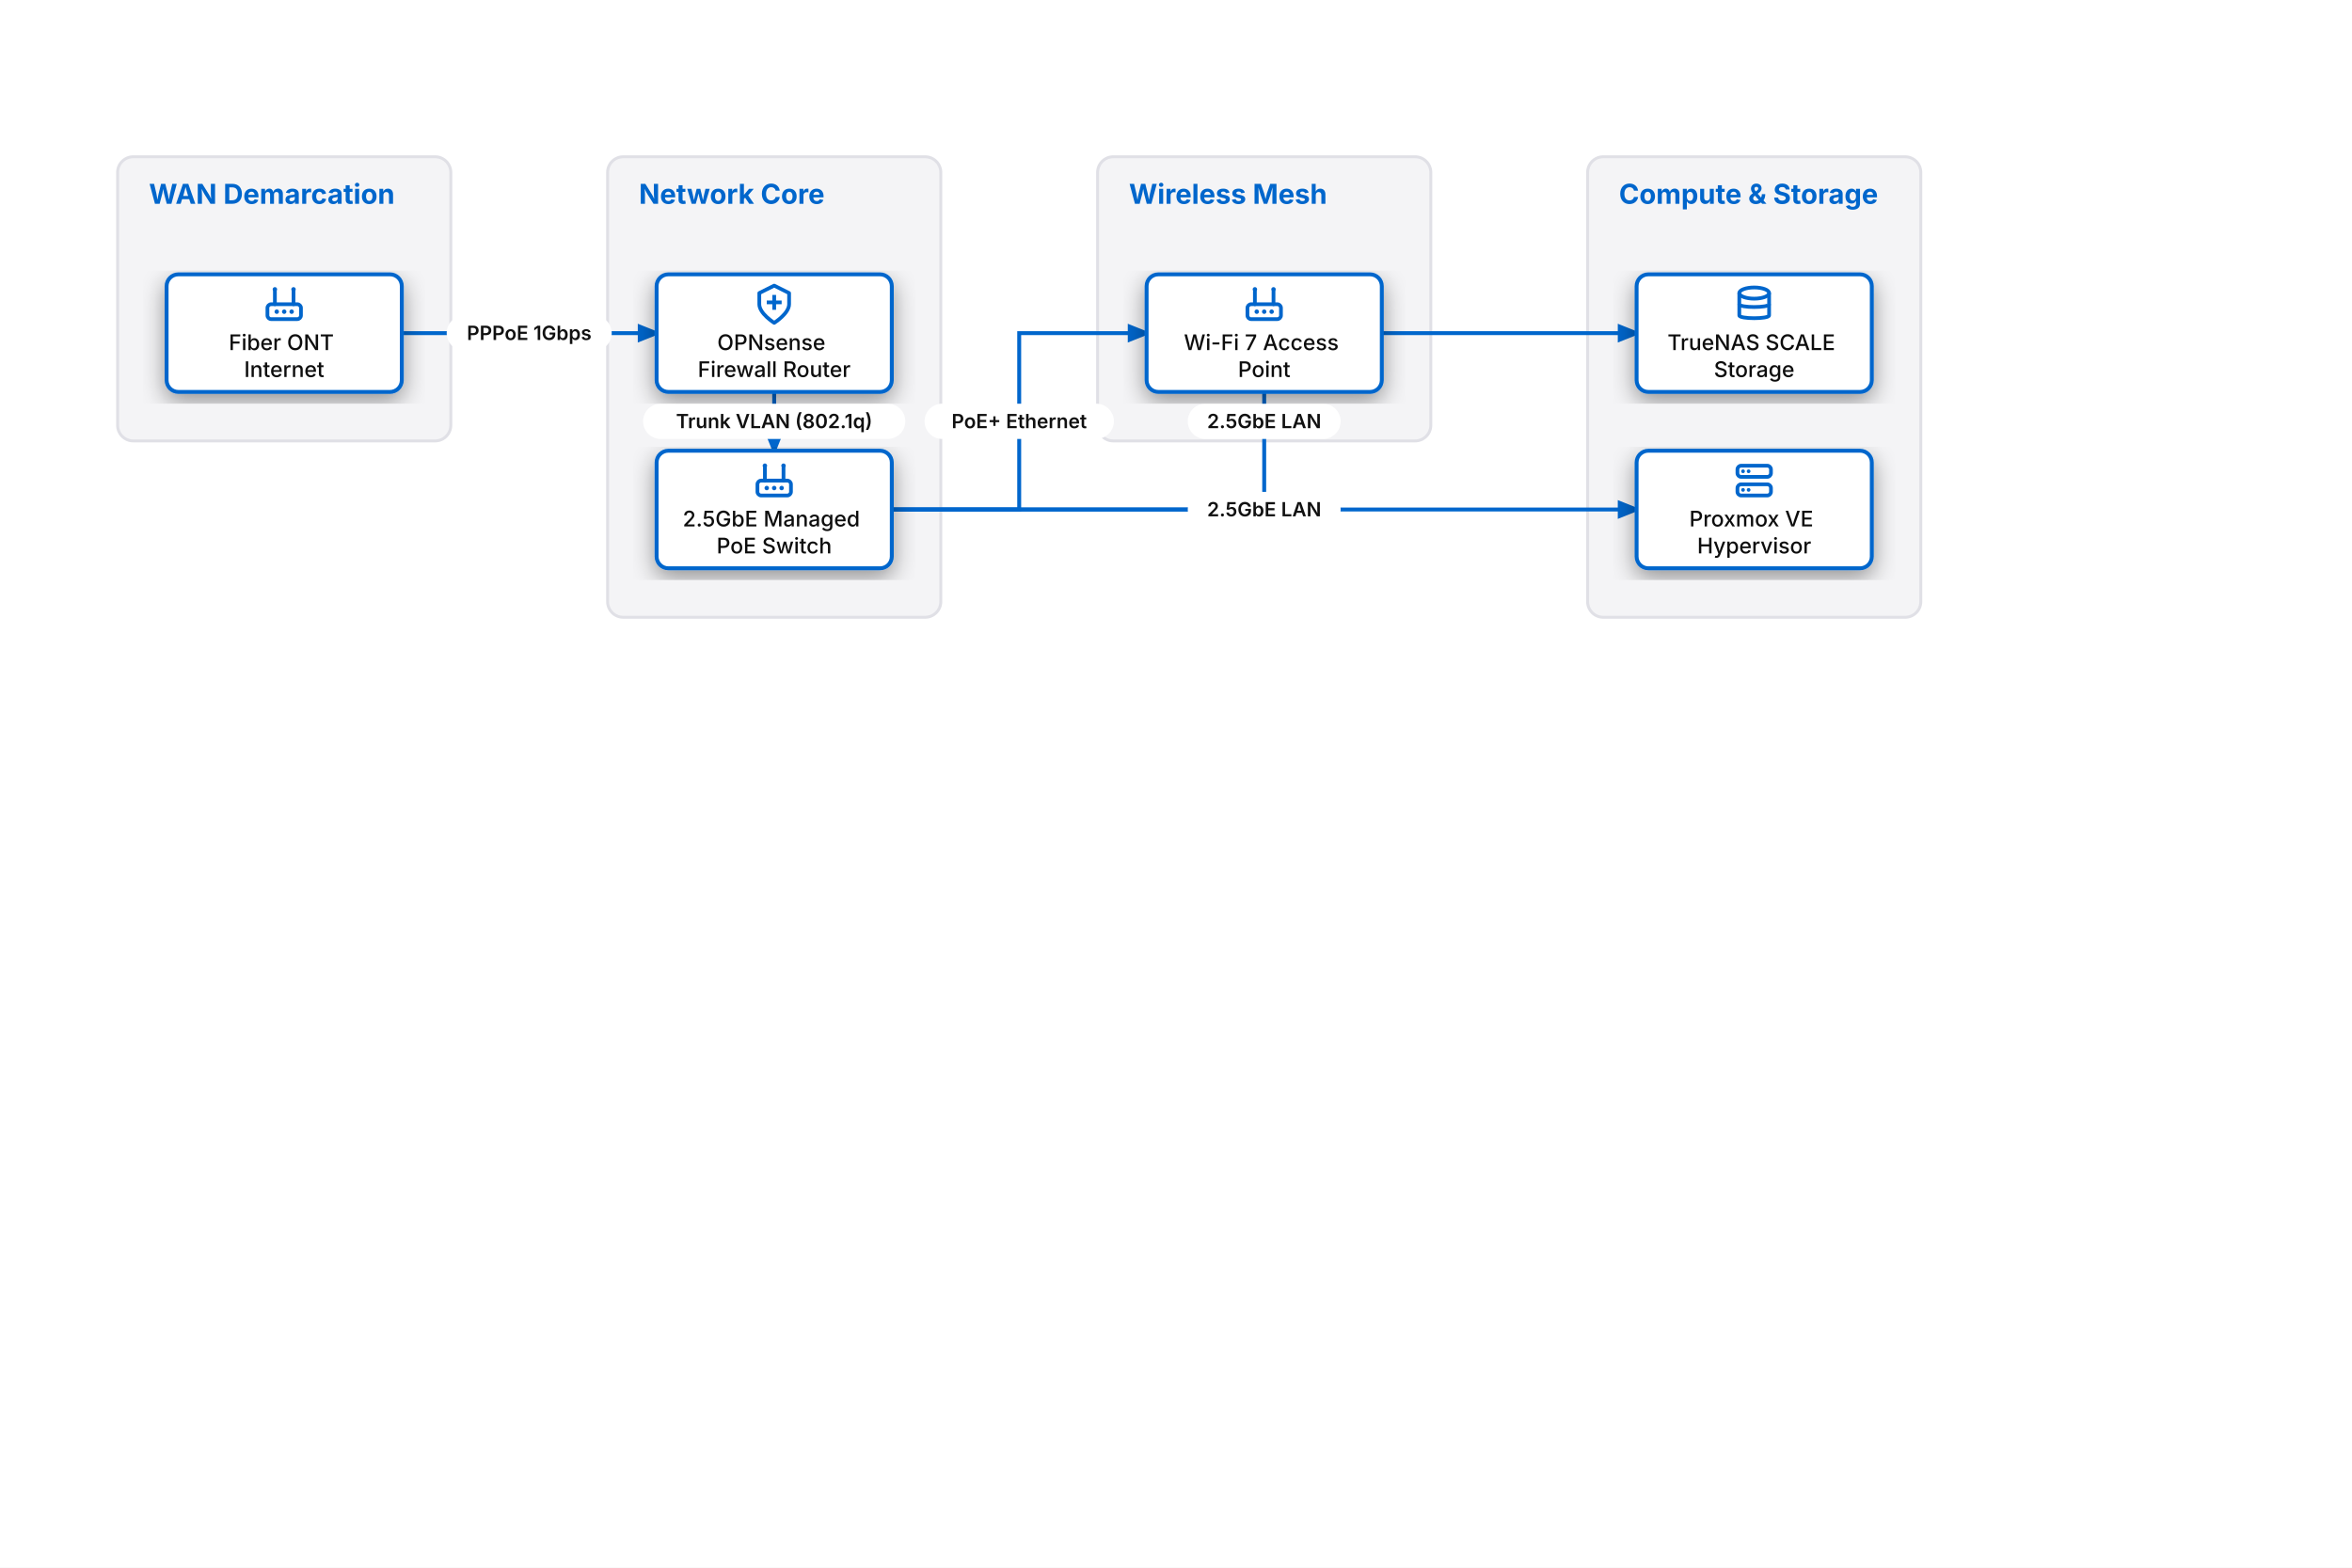
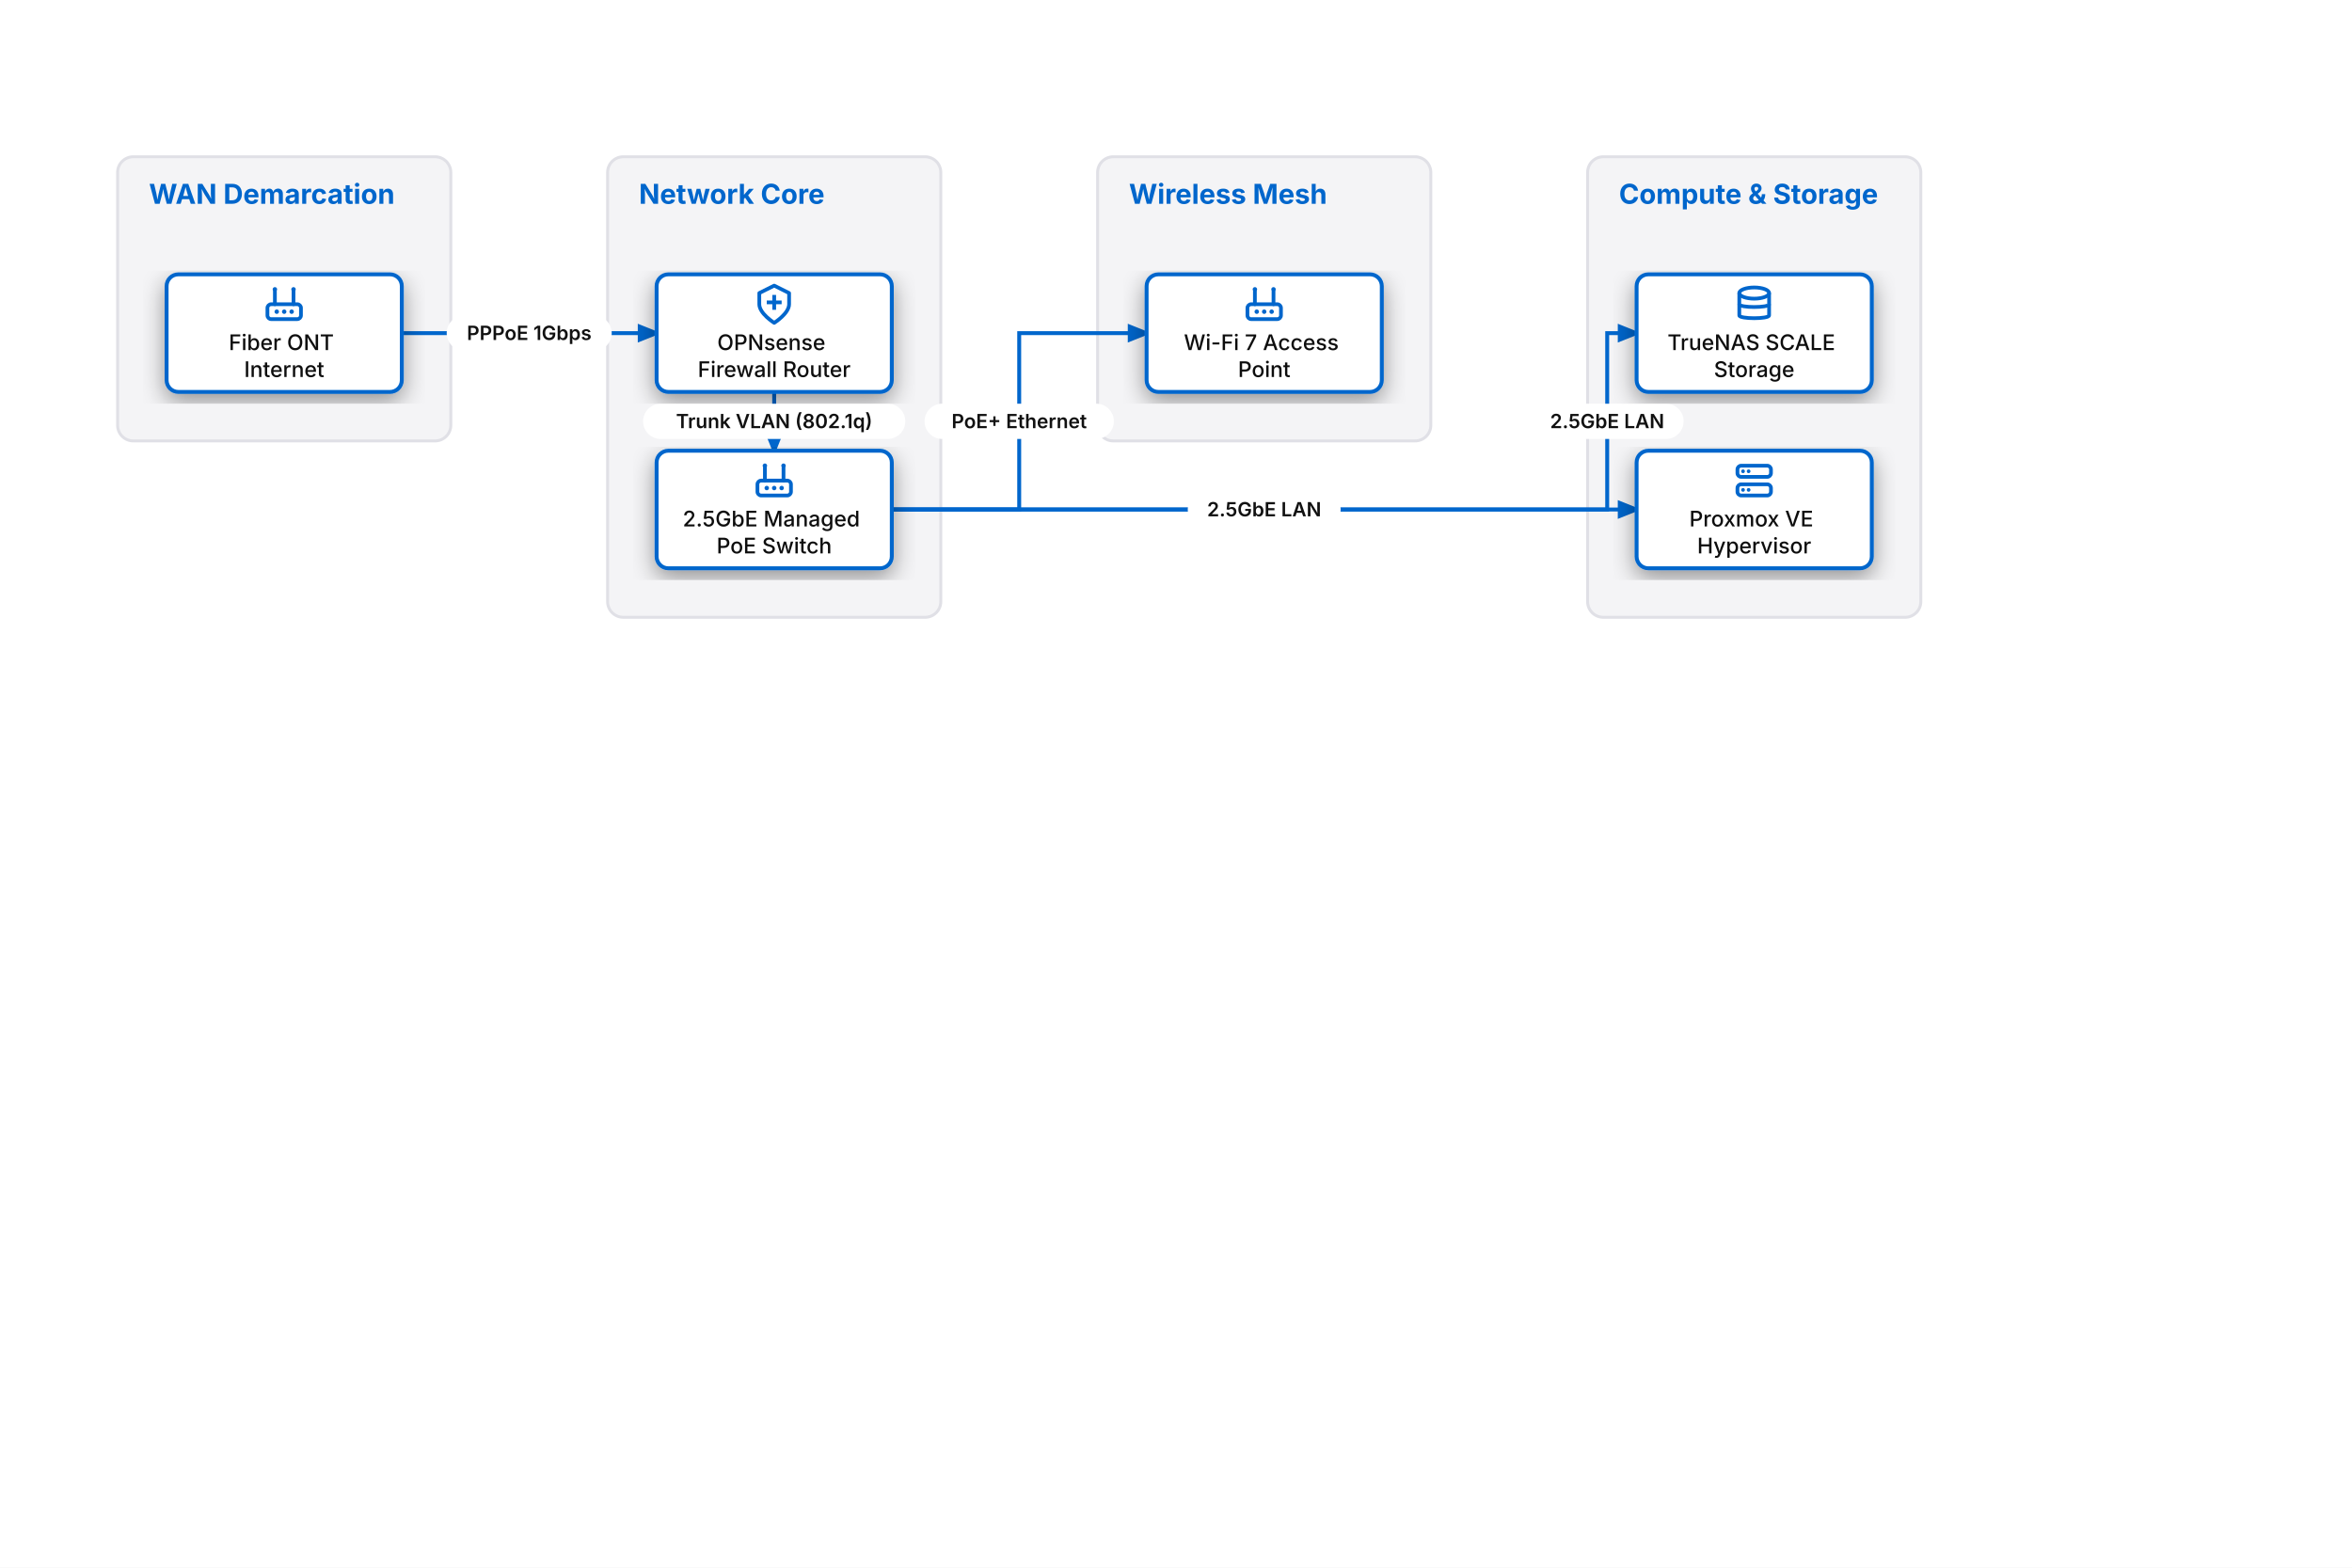
<svg xmlns="http://www.w3.org/2000/svg" viewBox="0 0 1200 800" width="1200" height="800">
  <defs>
    <marker id="arrow" viewBox="0 0 10 10" refX="8" refY="5" markerWidth="6" markerHeight="6" orient="auto-start-reverse">
      <path d="M 0 1 L 10 5 L 0 9 z" fill="#0066CC" />
    </marker>
    <marker id="arrow-tail" viewBox="0 0 10 10" refX="2" refY="5" markerWidth="6" markerHeight="6" orient="auto">
      <path d="M 10 1 L 0 5 L 10 9 z" fill="#0066CC" />
    </marker>
    <filter id="shadow" x="-10%" y="-10%" width="120%" height="120%">
      <feDropShadow dx="0" dy="4" stdDeviation="6" flood-color="#000000" flood-opacity="0.4" />
    </filter>
  </defs>
  <rect width="100%" height="100%" fill="#FFFFFF" />
  <g id="group_1">
    <rect x="60.0" y="80.0" width="170.0" height="145.0" rx="8" fill="#F4F4F6" stroke="#E0E0E6" stroke-width="1.5" />
    <text x="76.0" y="104.0" fill="#0066CC" font-family="Inter, -apple-system, BlinkMacSystemFont, 'Segoe UI', Roboto, sans-serif" font-size="14" font-weight="bold">WAN Demarcation</text>
  </g>
  <g id="group_2">
    <rect x="310.0" y="80.0" width="170.0" height="235.0" rx="8" fill="#F4F4F6" stroke="#E0E0E6" stroke-width="1.5" />
    <text x="326.0" y="104.0" fill="#0066CC" font-family="Inter, -apple-system, BlinkMacSystemFont, 'Segoe UI', Roboto, sans-serif" font-size="14" font-weight="bold">Network Core</text>
  </g>
  <g id="group_3">
    <rect x="560.0" y="80.0" width="170.0" height="145.0" rx="8" fill="#F4F4F6" stroke="#E0E0E6" stroke-width="1.5" />
    <text x="576.0" y="104.0" fill="#0066CC" font-family="Inter, -apple-system, BlinkMacSystemFont, 'Segoe UI', Roboto, sans-serif" font-size="14" font-weight="bold">Wireless Mesh</text>
  </g>
  <g id="group_4">
    <rect x="810.0" y="80.0" width="170.0" height="235.0" rx="8" fill="#F4F4F6" stroke="#E0E0E6" stroke-width="1.5" />
    <text x="826.0" y="104.0" fill="#0066CC" font-family="Inter, -apple-system, BlinkMacSystemFont, 'Segoe UI', Roboto, sans-serif" font-size="14" font-weight="bold">Compute &amp; Storage</text>
  </g>
  <path d="M 205.0 170.0 L 335.0 170.0" fill="none" stroke="#0066CC" stroke-width="2" marker-end="url(#arrow)" />
  <g class="badge">
    <rect x="227.9" y="161.0" width="84.2" height="18.0" rx="9.0" fill="#FFFFFF" />
    <text x="270.0" y="173.5" fill="#111111" font-size="10.0" font-family="Inter, -apple-system, BlinkMacSystemFont, 'Segoe UI', Roboto, sans-serif" font-weight="600" text-anchor="middle">PPPoE 1Gbps</text>
  </g>
  <path d="M 395.0 200.0 L 395.0 230.0" fill="none" stroke="#0066CC" stroke-width="2" marker-end="url(#arrow)" />
  <g class="badge">
    <rect x="328.1" y="206.0" width="133.8" height="18.0" rx="9.0" fill="#FFFFFF" />
    <text x="395.0" y="218.5" fill="#111111" font-size="10.0" font-family="Inter, -apple-system, BlinkMacSystemFont, 'Segoe UI', Roboto, sans-serif" font-weight="600" text-anchor="middle">Trunk VLAN (802.1q)</text>
  </g>
  <path d="M 455.0 260.0 L 520.0 260.0 L 520.0 170.0 L 585.0 170.0" fill="none" stroke="#0066CC" stroke-width="2" marker-end="url(#arrow)" />
  <g class="badge">
    <rect x="471.7" y="206.0" width="96.6" height="18.0" rx="9.0" fill="#FFFFFF" />
    <text x="520.0" y="218.5" fill="#111111" font-size="10.0" font-family="Inter, -apple-system, BlinkMacSystemFont, 'Segoe UI', Roboto, sans-serif" font-weight="600" text-anchor="middle">PoE+ Ethernet</text>
  </g>
-   <path d="M 455.0 260.0 L 645.0 260.0 L 645.0 170.0 L 835.0 170.0" fill="none" stroke="#0066CC" stroke-width="2" marker-end="url(#arrow)" />
+   <path d="M 455.0 260.0 L 820.0 260.0 L 820.0 170.0 L 835.0 170.0" fill="none" stroke="#0066CC" stroke-width="2" marker-end="url(#arrow)" />
  <g class="badge">
-     <rect x="606.0" y="206.0" width="78.0" height="18.0" rx="9.0" fill="#FFFFFF" />
-     <text x="645.0" y="218.5" fill="#111111" font-size="10.0" font-family="Inter, -apple-system, BlinkMacSystemFont, 'Segoe UI', Roboto, sans-serif" font-weight="600" text-anchor="middle">2.5GbE LAN</text>
+     <rect x="781.0" y="206.0" width="78.0" height="18.0" rx="9.0" fill="#FFFFFF" />
+     <text x="820.0" y="218.5" fill="#111111" font-size="10.0" font-family="Inter, -apple-system, BlinkMacSystemFont, 'Segoe UI', Roboto, sans-serif" font-weight="600" text-anchor="middle">2.5GbE LAN</text>
  </g>
  <path d="M 455.0 260.0 L 835.0 260.0" fill="none" stroke="#0066CC" stroke-width="2" marker-end="url(#arrow)" />
  <g class="badge">
    <rect x="606.0" y="251.0" width="78.0" height="18.0" rx="9.0" fill="#FFFFFF" />
    <text x="645.0" y="263.5" fill="#111111" font-size="10.0" font-family="Inter, -apple-system, BlinkMacSystemFont, 'Segoe UI', Roboto, sans-serif" font-weight="600" text-anchor="middle">2.5GbE LAN</text>
  </g>
  <g id="ont" filter="url(#shadow)">
    <rect x="85.0" y="140.0" width="120.0" height="60.0" rx="6.0" fill="#FFFFFF" stroke="#0066CC" stroke-width="2.0" />
    <g class="icon icon-router" transform="translate(133.6, 143.85) scale(0.95)">
      <rect x="3" y="12" width="18" height="8" rx="2" fill="none" stroke="#0066CC" stroke-width="2.0" />
      <line x1="7" y1="12" x2="7" y2="5" stroke="#0066CC" stroke-width="2.0" stroke-linecap="round" />
      <line x1="17" y1="12" x2="17" y2="5" stroke="#0066CC" stroke-width="2.0" stroke-linecap="round" />
      <circle cx="7" cy="4" r="1.2" fill="#0066CC" />
      <circle cx="17" cy="4" r="1.2" fill="#0066CC" />
      <circle cx="8" cy="16" r="1.2" fill="#0066CC" />
      <circle cx="12" cy="16" r="1.2" fill="#0066CC" />
      <circle cx="16" cy="16" r="1.2" fill="#0066CC" />
    </g>
    <text x="145.0" y="178.65" text-anchor="middle" fill="#111111" font-family="Inter, -apple-system, BlinkMacSystemFont, 'Segoe UI', Roboto, sans-serif" font-size="11.0" font-weight="500">
      <tspan x="145.0" dy="0">Fiber ONT</tspan>
      <tspan x="145.0" dy="13.75">Internet</tspan>
    </text>
  </g>
  <g id="opnsense" filter="url(#shadow)">
    <rect x="335.0" y="140.0" width="120.0" height="60.0" rx="6.0" fill="#FFFFFF" stroke="#0066CC" stroke-width="2.0" />
    <g class="icon icon-firewall" transform="translate(383.6, 143.85) scale(0.95)">
      <path d="M 12 2 L 20 6 V 12 C 20 17 12 22 12 22 C 12 22 4 17 4 12 V 6 Z" fill="none" stroke="#0066CC" stroke-width="2.0" stroke-linejoin="round" />
      <line x1="8" y1="11" x2="16" y2="11" stroke="#0066CC" stroke-width="2.0" />
      <line x1="12" y1="7" x2="12" y2="15" stroke="#0066CC" stroke-width="2.0" />
    </g>
    <text x="395.0" y="178.65" text-anchor="middle" fill="#111111" font-family="Inter, -apple-system, BlinkMacSystemFont, 'Segoe UI', Roboto, sans-serif" font-size="11.0" font-weight="500">
      <tspan x="395.0" dy="0">OPNsense</tspan>
      <tspan x="395.0" dy="13.75">Firewall Router</tspan>
    </text>
  </g>
  <g id="poe_switch" filter="url(#shadow)">
    <rect x="335.0" y="230.0" width="120.0" height="60.0" rx="6.0" fill="#FFFFFF" stroke="#0066CC" stroke-width="2.0" />
    <g class="icon icon-router" transform="translate(383.6, 233.85) scale(0.95)">
      <rect x="3" y="12" width="18" height="8" rx="2" fill="none" stroke="#0066CC" stroke-width="2.0" />
      <line x1="7" y1="12" x2="7" y2="5" stroke="#0066CC" stroke-width="2.0" stroke-linecap="round" />
      <line x1="17" y1="12" x2="17" y2="5" stroke="#0066CC" stroke-width="2.0" stroke-linecap="round" />
      <circle cx="7" cy="4" r="1.2" fill="#0066CC" />
      <circle cx="17" cy="4" r="1.2" fill="#0066CC" />
      <circle cx="8" cy="16" r="1.2" fill="#0066CC" />
      <circle cx="12" cy="16" r="1.2" fill="#0066CC" />
      <circle cx="16" cy="16" r="1.2" fill="#0066CC" />
    </g>
    <text x="395.0" y="268.65" text-anchor="middle" fill="#111111" font-family="Inter, -apple-system, BlinkMacSystemFont, 'Segoe UI', Roboto, sans-serif" font-size="11.0" font-weight="500">
      <tspan x="395.0" dy="0">2.5GbE Managed</tspan>
      <tspan x="395.0" dy="13.75">PoE Switch</tspan>
    </text>
  </g>
  <g id="ap_wifi" filter="url(#shadow)">
    <rect x="585.0" y="140.0" width="120.0" height="60.0" rx="6.0" fill="#FFFFFF" stroke="#0066CC" stroke-width="2.0" />
    <g class="icon icon-router" transform="translate(633.6, 143.85) scale(0.95)">
      <rect x="3" y="12" width="18" height="8" rx="2" fill="none" stroke="#0066CC" stroke-width="2.0" />
      <line x1="7" y1="12" x2="7" y2="5" stroke="#0066CC" stroke-width="2.0" stroke-linecap="round" />
      <line x1="17" y1="12" x2="17" y2="5" stroke="#0066CC" stroke-width="2.0" stroke-linecap="round" />
      <circle cx="7" cy="4" r="1.2" fill="#0066CC" />
      <circle cx="17" cy="4" r="1.2" fill="#0066CC" />
      <circle cx="8" cy="16" r="1.2" fill="#0066CC" />
      <circle cx="12" cy="16" r="1.2" fill="#0066CC" />
      <circle cx="16" cy="16" r="1.2" fill="#0066CC" />
    </g>
    <text x="645.0" y="178.65" text-anchor="middle" fill="#111111" font-family="Inter, -apple-system, BlinkMacSystemFont, 'Segoe UI', Roboto, sans-serif" font-size="11.0" font-weight="500">
      <tspan x="645.0" dy="0">Wi-Fi 7 Access</tspan>
      <tspan x="645.0" dy="13.75">Point</tspan>
    </text>
  </g>
  <g id="truenas" filter="url(#shadow)">
    <rect x="835.0" y="140.0" width="120.0" height="60.0" rx="6.0" fill="#FFFFFF" stroke="#0066CC" stroke-width="2.0" />
    <g class="icon icon-storage" transform="translate(883.6, 143.85) scale(0.95)">
      <ellipse cx="12" cy="6" rx="8" ry="3" fill="none" stroke="#0066CC" stroke-width="2.0" />
      <path d="M 4 6 V 18 C 4 20 20 20 20 18 V 6" fill="none" stroke="#0066CC" stroke-width="2.0" />
      <path d="M 4 12 C 4 14 20 14 20 12" fill="none" stroke="#0066CC" stroke-width="2.0" />
    </g>
    <text x="895.0" y="178.65" text-anchor="middle" fill="#111111" font-family="Inter, -apple-system, BlinkMacSystemFont, 'Segoe UI', Roboto, sans-serif" font-size="11.0" font-weight="500">
      <tspan x="895.0" dy="0">TrueNAS SCALE</tspan>
      <tspan x="895.0" dy="13.75">Storage</tspan>
    </text>
  </g>
  <g id="proxmox" filter="url(#shadow)">
    <rect x="835.0" y="230.0" width="120.0" height="60.0" rx="6.0" fill="#FFFFFF" stroke="#0066CC" stroke-width="2.0" />
    <g class="icon icon-server" transform="translate(883.6, 233.85) scale(0.95)">
      <rect x="3" y="4" width="18" height="6" rx="2" fill="none" stroke="#0066CC" stroke-width="2.0" />
      <rect x="3" y="14" width="18" height="6" rx="2" fill="none" stroke="#0066CC" stroke-width="2.0" />
      <circle cx="6" cy="7" r="1" fill="#0066CC" />
      <circle cx="9" cy="7" r="1" fill="#0066CC" />
      <circle cx="6" cy="17" r="1" fill="#0066CC" />
      <circle cx="9" cy="17" r="1" fill="#0066CC" />
    </g>
    <text x="895.0" y="268.65" text-anchor="middle" fill="#111111" font-family="Inter, -apple-system, BlinkMacSystemFont, 'Segoe UI', Roboto, sans-serif" font-size="11.0" font-weight="500">
      <tspan x="895.0" dy="0">Proxmox VE</tspan>
      <tspan x="895.0" dy="13.75">Hypervisor</tspan>
    </text>
  </g>
</svg>
